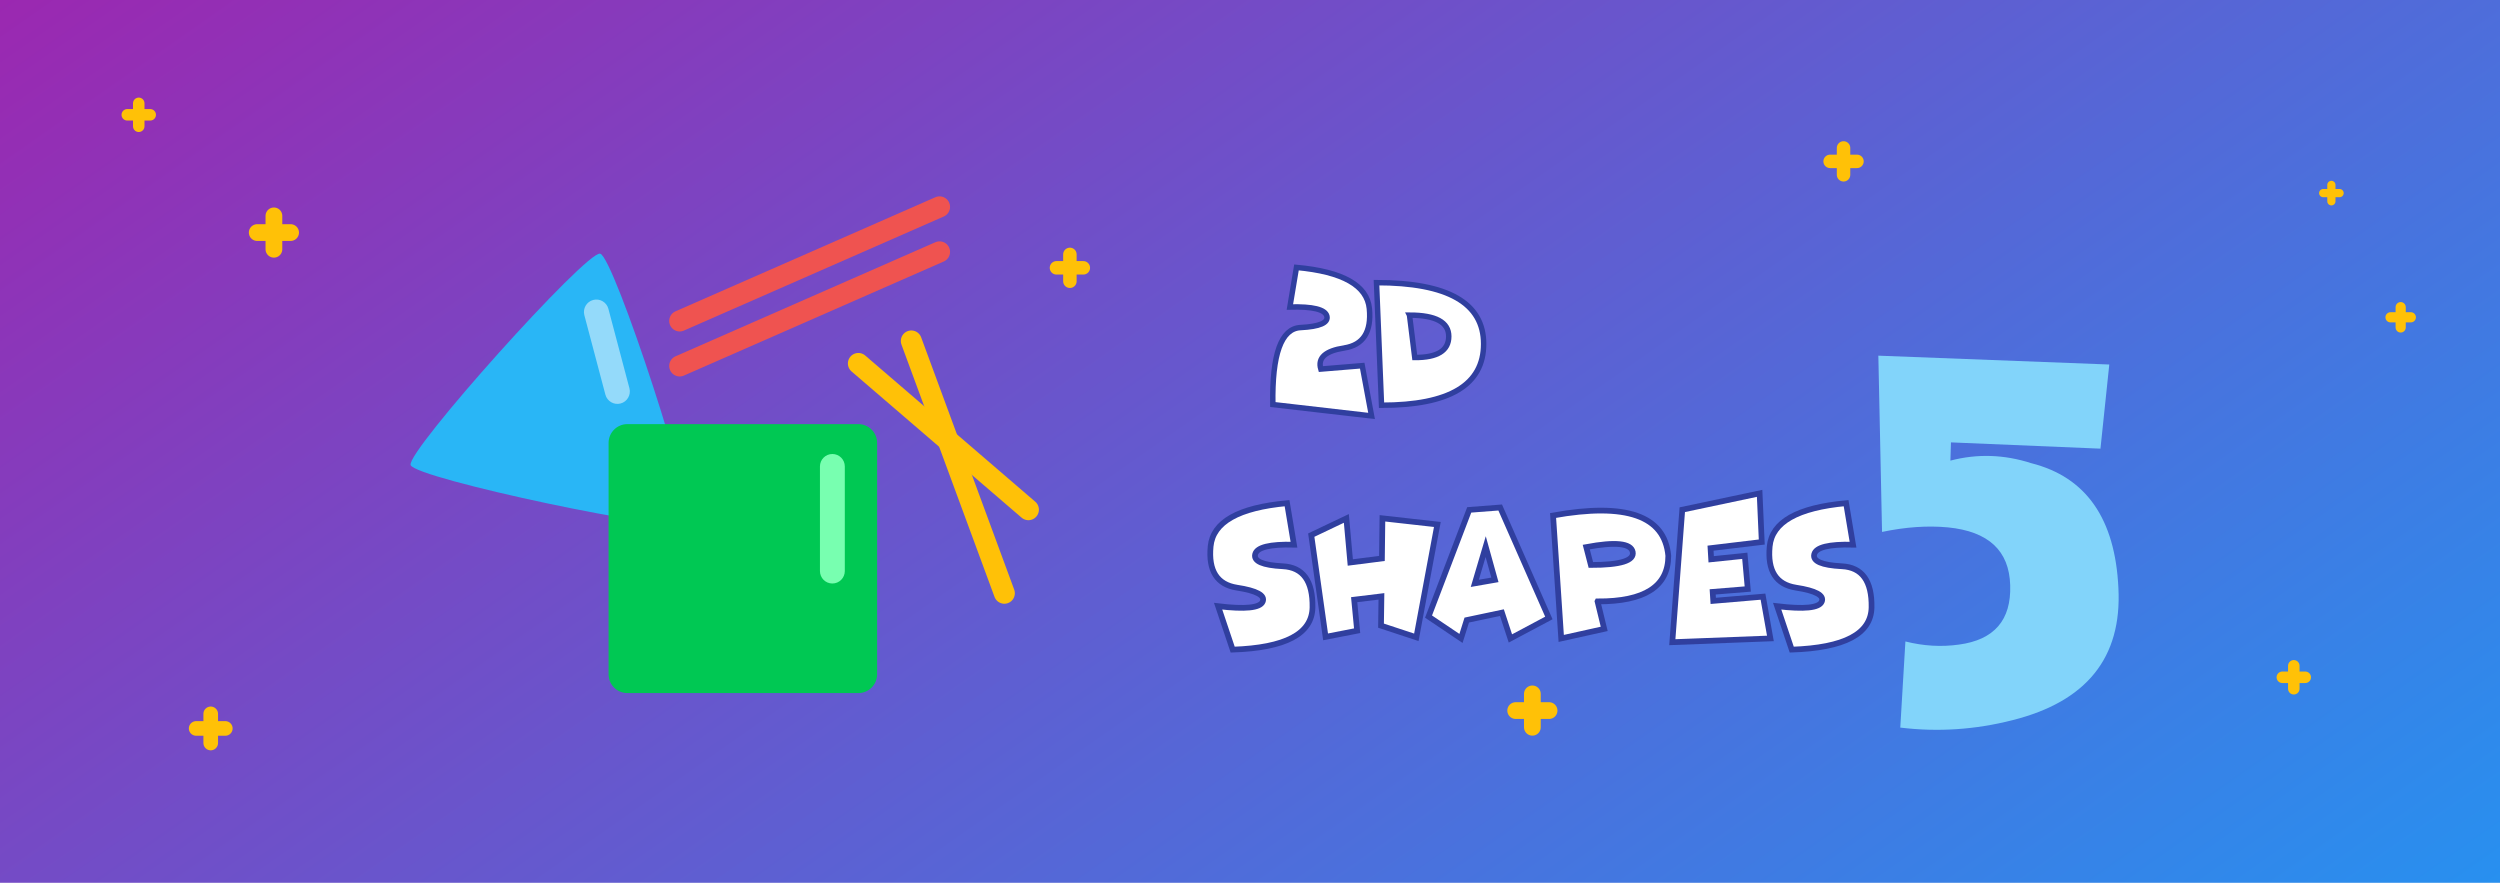
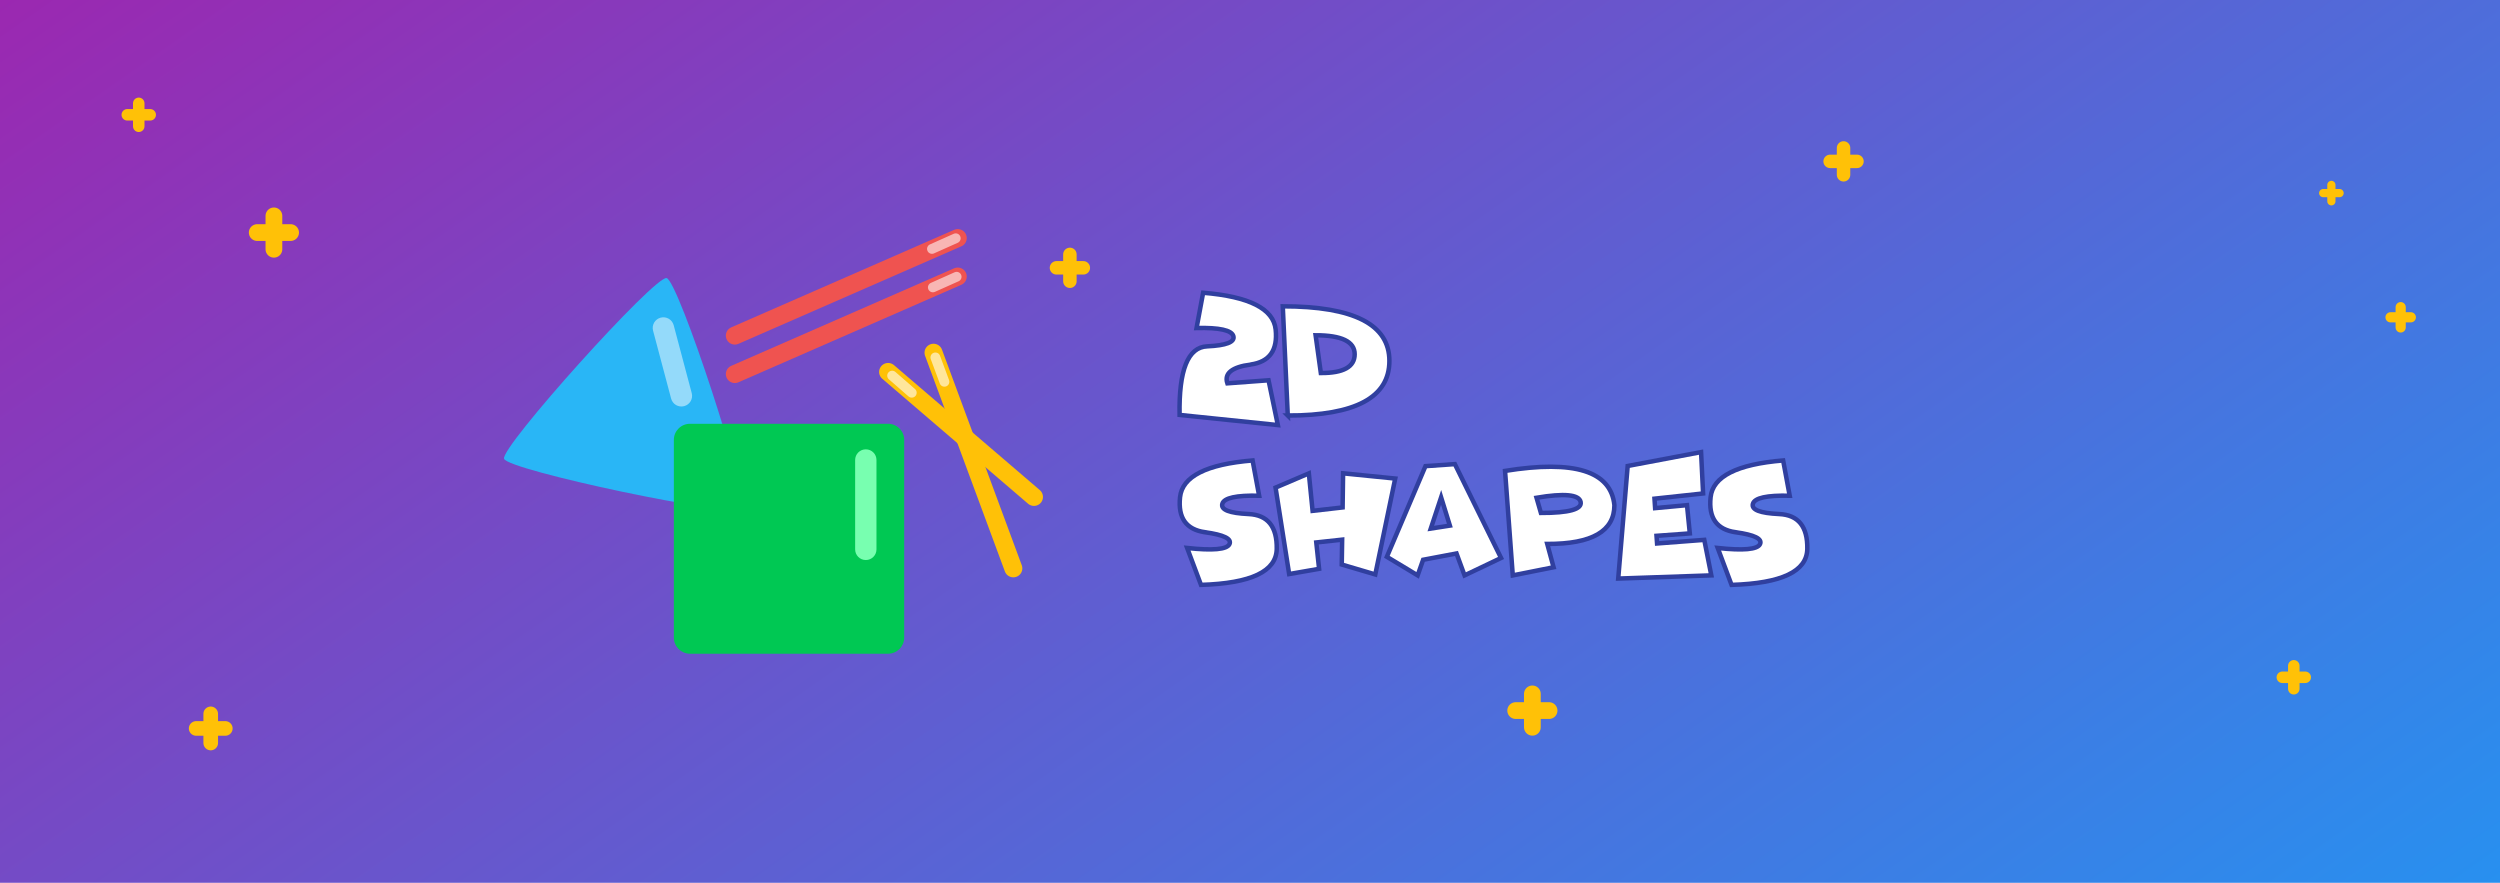
<svg xmlns="http://www.w3.org/2000/svg" width="187.325mm" height="66.146mm" version="1.1" viewBox="0 0 187.325 66.146">
  <defs>
    <linearGradient id="linearGradient70941" x1="80.037" x2="179.14" y1="-58.026" y2="83.426" gradientTransform="translate(-2.5476959e-4,2.6245117e-6)" gradientUnits="userSpaceOnUse">
      <stop stop-color="#9c27b0" offset="0" />
      <stop stop-color="#2196f3" offset="1" />
    </linearGradient>
  </defs>
  <polygon transform="matrix(3.496952,0,0,3.496952,110.3178,748.6757)" points="" fill="#f9eab0" />
  <polygon transform="matrix(1.744612,0,0,1.741696,118.5171,115.0701)" points="" fill="#f9eab0" />
  <rect y="-1.4210855e-14" width="187.325" height="66.146" fill="url(#linearGradient70941)" />
  <g fill="none" stroke="#ffc107" stroke-linecap="round" stroke-linejoin="round" stroke-width="2.646">
    <g transform="matrix(.4743171 0 0 .4743171 -6.308365 24.14394)">
      <path d="m56.571-16.801v5.275" />
      <path d="m59.209-14.163h-5.275" />
    </g>
    <g transform="matrix(.4743171 0 0 .4743171 87.98796 59.96158)">
      <path d="m56.571-16.801v5.275" />
      <path d="m59.209-14.163h-5.275" />
    </g>
    <g transform="matrix(.3814062 0 0 .3814062 116.5605 17.49344)">
      <path d="m56.571-16.801v5.275" />
      <path d="m59.209-14.163h-5.275" />
    </g>
    <g transform="matrix(.3814062 0 0 .3814062 58.5907 25.47027)">
      <path d="m56.571-16.801v5.275" />
      <path d="m59.209-14.163h-5.275" />
    </g>
    <g transform="matrix(.4141847 0 0 .4141847 -7.641333 60.4478)">
      <path d="m56.571-16.801v5.275" />
      <path d="m59.209-14.163h-5.275" />
    </g>
    <g transform="matrix(.3256596 0 0 .3256596 153.4508 55.36128)">
      <path d="m56.571-16.801v5.275" />
      <path d="m59.209-14.163h-5.275" />
    </g>
    <g transform="matrix(.2327486 0 0 .2327486 161.5237 17.76611)">
      <path d="m56.571-16.801v5.275" />
      <path d="m59.209-14.163h-5.275" />
    </g>
    <g transform="matrix(.2884952 0 0 .2884952 163.5622 27.86121)">
      <path d="m56.571-16.801v5.275" />
      <path d="m59.209-14.163h-5.275" />
    </g>
    <g transform="matrix(.3256596 0 0 .3256596 -8.026728 13.21471)">
      <path d="m56.571-16.801v5.275" />
      <path d="m59.209-14.163h-5.275" />
    </g>
  </g>
-   <g transform="translate(13.02762,75.04621)" fill="#f9eab0">
-     <g transform="translate(48.81712,74.29802)">
-       <polygon transform="matrix(3.496952,0,0,3.496952,113.2776,365.731)" points="" />
-       <polygon transform="matrix(3.496952,0,0,3.496952,342.5957,411.5249)" points="" />
-       <polygon transform="matrix(3.496952,0,0,3.496952,289.5312,373.1789)" points="" />
-       <polygon transform="matrix(3.496952,0,0,3.496952,300.0129,440.2054)" points="" />
-     </g>
-     <polygon transform="matrix(3.496952,0,0,3.496952,340.1384,508.9734)" points="" />
-     <polygon transform="matrix(3.496952,0,0,3.496952,148.5169,449.568)" points="" />
-     <polygon transform="matrix(3.496952,0,0,3.496952,377.835,495.3619)" points="" />
-     <polygon transform="matrix(3.496952,0,0,3.496952,324.7705,457.0159)" points="" />
-   </g>
-   <g transform="matrix(.4954823 0 0 .4962826 28.11432 11.40341)">
-     <g transform="translate(61.85825,101.9249)" fill="#f9eab0">
-       <polygon transform="matrix(3.496952,0,0,3.496952,113.2776,365.731)" points="" />
-       <polygon transform="matrix(3.496952,0,0,3.496952,342.5957,411.5249)" points="" />
-       <polygon transform="matrix(3.496952,0,0,3.496952,289.5312,373.1789)" points="" />
-       <polygon transform="matrix(3.496952,0,0,3.496952,300.0129,440.2054)" points="" />
-       <polygon transform="matrix(3.496952,0,0,3.496952,291.3213,434.6753)" points="" />
-       <polygon transform="matrix(3.496952,0,0,3.496952,307.3365,443.6025)" points="" />
-       <polygon transform="matrix(3.496952,0,0,3.496952,333.7918,451.094)" points="" />
-     </g>
-     <g transform="matrix(1.147566,0,0,1.147566,12.80194,-157.1748)" fill="#fff" stroke="#303f9f" stroke-width=".754">
-       <path d="m102.396 194.257q-3.918-0.616-3.462-5.425 0.456-4.808 10.072-5.69l0.912 5.461q-4.765-0.121-5.112 1.256t3.647 1.583q3.994 0.205 3.907 5.412-0.087 5.207-10.517 5.557l-1.921-5.714q5.34 0.64 5.872-0.592 0.532-1.244-3.397-1.848z" style="font-feature-settings:normal;font-variant-caps:normal;font-variant-ligatures:normal;font-variant-numeric:normal" />
-       <path d="m117.851 195.84 0.391 4.083-4.157 0.809-1.888-13.386 4.624-2.199 0.521 5.799 4.168-0.532 0.065-5.28 7.239 0.809-2.768 14.848-4.656-1.534 0.054-3.854z" style="font-feature-settings:normal;font-variant-caps:normal;font-variant-ligatures:normal;font-variant-numeric:normal" />
-       <path d="m132.688 198.522-0.76 2.416-4.276-2.875 5.362-14.038 4.081-0.314 6.414 14.534-5.069 2.694-1.118-3.395zm3.712-5.292-1.216-4.373-1.433 4.833z" style="font-feature-settings:normal;font-variant-caps:normal;font-variant-ligatures:normal;font-variant-numeric:normal" />
-       <path d="m149.923 196.069 0.879 3.612-5.665 1.256-1.074-16.177q14.457-2.597 15.184 5.304 0 6.041-9.323 6.004zm-1.487-7.152 0.608 2.356q5.861 0 5.513-1.716-0.347-1.716-6.121-0.64z" style="font-feature-settings:normal;font-variant-caps:normal;font-variant-ligatures:normal;font-variant-numeric:normal" />
-       <path d="m171.282 181.85 0.282 6.403-6.751 0.809 0.087 1.462 4.428-0.459 0.391 4.373-4.624 0.375 0.076 1.184 6.555-0.556 0.977 5.497-12.926 0.495 1.313-17.433z" style="font-feature-settings:normal;font-variant-caps:normal;font-variant-ligatures:normal;font-variant-numeric:normal" />
-       <path d="m176.069 194.257q-3.918-0.616-3.462-5.425 0.456-4.808 10.072-5.69l0.912 5.461q-4.765-0.121-5.112 1.256-0.347 1.377 3.647 1.583 3.994 0.205 3.907 5.412-0.087 5.207-10.517 5.557l-1.921-5.714q5.34 0.64 5.872-0.592 0.532-1.244-3.397-1.848z" style="font-feature-settings:normal;font-variant-caps:normal;font-variant-ligatures:normal;font-variant-numeric:normal" />
-     </g>
-     <rect x=".114" y=".114" width="264.355" height="87.084" ry="3.035" opacity="0" stroke-width=".228" />
-     <g transform="translate(0,-404.7588)" fill="#82d4fa" style="font-feature-settings:normal;font-variant-caps:normal;font-variant-ligatures:normal;font-variant-numeric:normal" aria-label="5">
-       <path d="m238.296 448.573 22.608 0.947 1.335-12.704-34.925-1.335 0.56 26.613q5.34-1.12 9.948-0.689 9.216 0.904 9.431 8.742 0.258 7.881-7.751 8.957-4.005 0.56-8.096-0.474l-0.775 13.005q8.527 1.034 16.967-1.12 16.838-4.22 16.02-19.938-0.732-15.718-13.177-18.862-6.158-1.981-12.23-0.388z" fill="#82d4fa" stroke-width=".265" style="font-feature-settings:normal;font-variant-caps:normal;font-variant-ligatures:normal;font-variant-numeric:normal" />
-     </g>
-     <g transform="matrix(1.094415,0,0,1.094415,66.49966,-181.7026)" fill="#fff" stroke="#303f9f" stroke-width=".754">
-       <path d="m73.136 193.037q-3.918 0.604-3.234 2.912l5.72-0.471 1.292 6.935-13.643-1.571q-0.174-10.414 3.82-10.619t3.647-1.583-5.112-1.256l0.912-5.461q9.616 0.882 10.072 5.69t-3.473 5.425z" style="font-feature-settings:normal;font-variant-caps:normal;font-variant-ligatures:normal;font-variant-numeric:normal" />
-       <path d="m78.291 200.938-0.695-16.914q14.804 0 14.804 8.457 0 8.457-14.109 8.457zm3.864-12.432 0.727 5.847q4.699 0.024 4.699-2.912 0-2.936-5.427-2.936z" style="font-feature-settings:normal;font-variant-caps:normal;font-variant-ligatures:normal;font-variant-numeric:normal" />
-     </g>
-     <g transform="matrix(.7994602 0 0 .7994602 107.1158 -11.44945)">
-       <g stroke-linecap="round" stroke-width="3.969">
-         <g transform="translate(-142.5222,-91.72222)" fill="#fff" stroke="#ef5350">
-           <path d="m66.132 137.917 49.159-21.545" />
-           <path d="m66.132 146.414 49.159-21.545" />
+   <g transform="matrix(.425 0 0 .4242424 37.43854 14.55209)">
+     <g transform="translate(13.38869,17.78451)" fill="#f9eab0">
+       <g transform="translate(-4.320987,-13.02188)">
+         <polygon transform="matrix(3.496952,0,0,3.496952,113.2776,365.731)" points="" />
+         <polygon transform="matrix(3.496952,0,0,3.496952,342.5957,411.5249)" points="" />
+         <polygon transform="matrix(3.496952,0,0,3.496952,289.5312,373.1789)" points="" />
+         <polygon transform="matrix(3.496952,0,0,3.496952,300.0129,440.2054)" points="" />
+       </g>
+       <polygon transform="matrix(3.496952,0,0,3.496952,287.0003,421.6535)" points="" />
+       <polygon transform="matrix(3.496952,0,0,3.496952,303.0155,430.5806)" points="" />
+       <polygon transform="matrix(3.496952,0,0,3.496952,329.4708,438.0721)" points="" />
+       <polygon transform="matrix(3.496952,0,0,3.496952,294.3196,398.1656)" points="" />
+       <g transform="translate(300.0781,58.64422)">
+         <polygon transform="matrix(3.496952,0,0,3.496952,454.538,116.9743)" points="" />
+         <polygon transform="matrix(9.106171,0,0,9.093079,1282.458,1088.958)" points="" />
+         <polygon transform="matrix(3.496952,0,0,3.496952,828.5701,-535.6805)" points="" />
+         <polygon transform="matrix(3.496952,0,0,3.496952,-1847.954,290.9635)" points="" />
+       </g>
+     </g>
+     <g transform="translate(-351.3829,59.50753)" letter-spacing="0px" word-spacing="0px">
+       <text x="-1222.398" y="-173.371" font-family="sans-serif" font-size="10.583px" stroke-width=".265" style="line-height:1.25" xml:space="preserve">
+         <tspan x="-1222.398" y="-164.007" stroke-width=".265" />
+       </text>
+       <text x="-2245.128" y="-126.308" font-family="'SC Gum Kids'" font-size="266.972px" stroke-width=".801" style="font-feature-settings:normal;font-variant-caps:normal;font-variant-ligatures:normal;font-variant-numeric:normal;line-height:1.25" xml:space="preserve">
+         <tspan x="-2245.128" y="114.676" font-family="'SC Gum Kids'" font-size="266.972px" stroke-width=".801" style="font-feature-settings:normal;font-variant-caps:normal;font-variant-ligatures:normal;font-variant-numeric:normal" />
+       </text>
+       <text x="912.074" y="386.359" font-family="sans-serif" font-size="10.583px" stroke-width=".265" style="line-height:1.25" xml:space="preserve">
+         <tspan x="912.074" y="395.723" stroke-width=".265" />
+       </text>
+     </g>
+     <polygon transform="matrix(3.496952,0,0,3.496952,-1531.356,401.9818)" points="" fill="#f9eab0" />
+     <g transform="translate(313.4668,76.42873)" letter-spacing="0px" word-spacing="0px">
+       <text x="-1884.117" y="-155.702" font-family="sans-serif" font-size="10.583px" stroke-width=".265" style="line-height:1.25" xml:space="preserve">
+         <tspan x="-1884.117" y="-146.339" stroke-width=".265" />
+       </text>
+       <text x="-2906.846" y="-108.64" font-family="'SC Gum Kids'" font-size="266.972px" stroke-width=".801" style="font-feature-settings:normal;font-variant-caps:normal;font-variant-ligatures:normal;font-variant-numeric:normal;line-height:1.25" xml:space="preserve">
+         <tspan x="-2906.846" y="132.344" font-family="'SC Gum Kids'" font-size="266.972px" stroke-width=".801" style="font-feature-settings:normal;font-variant-caps:normal;font-variant-ligatures:normal;font-variant-numeric:normal" />
+       </text>
+       <text x="250.356" y="404.027" font-family="sans-serif" font-size="10.583px" stroke-width=".265" style="line-height:1.25" xml:space="preserve">
+         <tspan x="250.356" y="413.391" stroke-width=".265" />
+       </text>
+     </g>
+     <polygon transform="matrix(3.496952,0,0,3.496952,-1682.041,373.2503)" points="" fill="#f9eab0" />
+     <g transform="translate(313.4668,76.42873)" letter-spacing="0px" word-spacing="0px">
+       <text x="-2034.801" y="-184.434" font-family="sans-serif" font-size="10.583px" stroke-width=".265" style="line-height:1.25" xml:space="preserve">
+         <tspan x="-2034.801" y="-175.07" stroke-width=".265" />
+       </text>
+       <text x="-3057.531" y="-137.371" font-family="'SC Gum Kids'" font-size="266.972px" stroke-width=".801" style="font-feature-settings:normal;font-variant-caps:normal;font-variant-ligatures:normal;font-variant-numeric:normal;line-height:1.25" xml:space="preserve">
+         <tspan x="-3057.531" y="103.613" font-family="'SC Gum Kids'" font-size="266.972px" stroke-width=".801" style="font-feature-settings:normal;font-variant-caps:normal;font-variant-ligatures:normal;font-variant-numeric:normal" />
+       </text>
+       <text x="99.671" y="375.296" font-family="sans-serif" font-size="10.583px" stroke-width=".265" style="line-height:1.25" xml:space="preserve">
+         <tspan x="99.671" y="384.66" stroke-width=".265" />
+       </text>
+     </g>
+     <polygon transform="matrix(3.496952,0,0,3.496952,-1681.796,427.4877)" points="" fill="#f9eab0" />
+     <g transform="translate(301.5685,-306.2805)" letter-spacing="0px" word-spacing="0px">
+       <text x="-2022.659" y="252.513" font-family="sans-serif" font-size="10.583px" stroke-width=".265" style="line-height:1.25" xml:space="preserve">
+         <tspan x="-2022.659" y="261.877" stroke-width=".265" />
+       </text>
+       <text x="-3045.389" y="299.575" font-family="'SC Gum Kids'" font-size="266.972px" stroke-width=".801" style="font-feature-settings:normal;font-variant-caps:normal;font-variant-ligatures:normal;font-variant-numeric:normal;line-height:1.25" xml:space="preserve">
+         <tspan x="-3045.389" y="540.559" font-family="'SC Gum Kids'" font-size="266.972px" stroke-width=".801" style="font-feature-settings:normal;font-variant-caps:normal;font-variant-ligatures:normal;font-variant-numeric:normal" />
+       </text>
+       <text x="111.814" y="812.242" font-family="sans-serif" font-size="10.583px" stroke-width=".265" style="line-height:1.25" xml:space="preserve">
+         <tspan x="111.814" y="821.606" stroke-width=".265" />
+       </text>
+     </g>
+     <polygon transform="matrix(3.496952,0,0,3.496952,-1832.946,375.4876)" points="" fill="#f9eab0" />
+     <g transform="translate(313.4668,76.42873)" letter-spacing="0px" word-spacing="0px">
+       <text x="-2185.707" y="-182.197" font-family="sans-serif" font-size="10.583px" stroke-width=".265" style="line-height:1.25" xml:space="preserve">
+         <tspan x="-2185.707" y="-172.833" stroke-width=".265" />
+       </text>
+       <text x="-3208.436" y="-135.134" font-family="'SC Gum Kids'" font-size="266.972px" stroke-width=".801" style="font-feature-settings:normal;font-variant-caps:normal;font-variant-ligatures:normal;font-variant-numeric:normal;line-height:1.25" xml:space="preserve">
+         <tspan x="-3208.436" y="105.85" font-family="'SC Gum Kids'" font-size="266.972px" stroke-width=".801" style="font-feature-settings:normal;font-variant-caps:normal;font-variant-ligatures:normal;font-variant-numeric:normal" />
+       </text>
+       <text x="-51.234" y="377.533" font-family="sans-serif" font-size="10.583px" stroke-width=".265" style="line-height:1.25" xml:space="preserve">
+         <tspan x="-51.234" y="386.897" stroke-width=".265" />
+       </text>
+     </g>
+     <polygon transform="matrix(3.496952,0,0,3.496952,-1828.081,438.7899)" points="" fill="#f9eab0" />
+     <g transform="translate(313.4668,76.42873)" letter-spacing="0px" word-spacing="0px">
+       <text x="-2180.842" y="-118.894" font-family="sans-serif" font-size="10.583px" stroke-width=".265" style="line-height:1.25" xml:space="preserve">
+         <tspan x="-2180.842" y="-109.531" stroke-width=".265" />
+       </text>
+       <text x="-3203.572" y="-71.832" font-family="'SC Gum Kids'" font-size="266.972px" stroke-width=".801" style="font-feature-settings:normal;font-variant-caps:normal;font-variant-ligatures:normal;font-variant-numeric:normal;line-height:1.25" xml:space="preserve">
+         <tspan x="-3203.572" y="169.152" font-family="'SC Gum Kids'" font-size="266.972px" stroke-width=".801" style="font-feature-settings:normal;font-variant-caps:normal;font-variant-ligatures:normal;font-variant-numeric:normal" />
+       </text>
+       <text x="-46.369" y="440.835" font-family="sans-serif" font-size="10.583px" stroke-width=".265" style="line-height:1.25" xml:space="preserve">
+         <tspan x="-46.369" y="450.199" stroke-width=".265" />
+       </text>
+     </g>
+     <polygon transform="matrix(3.496952,0,0,3.496952,-1534.487,1374.075)" points="" fill="#f9eab0" />
+     <g transform="translate(313.4668,76.42873)" letter-spacing="0px" word-spacing="0px">
+       <text x="-1887.248" y="816.39" font-family="sans-serif" font-size="10.583px" stroke-width=".265" style="line-height:1.25" xml:space="preserve">
+         <tspan x="-1887.248" y="825.754" stroke-width=".265" />
+       </text>
+       <text x="-2909.978" y="863.453" font-family="'SC Gum Kids'" font-size="266.972px" stroke-width=".801" style="font-feature-settings:normal;font-variant-caps:normal;font-variant-ligatures:normal;font-variant-numeric:normal;line-height:1.25" xml:space="preserve">
+         <tspan x="-2909.978" y="1104.437" font-family="'SC Gum Kids'" font-size="266.972px" stroke-width=".801" style="font-feature-settings:normal;font-variant-caps:normal;font-variant-ligatures:normal;font-variant-numeric:normal" />
+       </text>
+       <text x="247.225" y="1376.12" font-family="sans-serif" font-size="10.583px" stroke-width=".265" style="line-height:1.25" xml:space="preserve">
+         <tspan x="247.225" y="1385.484" stroke-width=".265" />
+       </text>
+     </g>
+     <polygon transform="matrix(3.496952,0,0,3.496952,-1531.356,1408.664)" points="" fill="#f9eab0" />
+     <g transform="translate(313.4668,76.42873)" letter-spacing="0px" word-spacing="0px">
+       <text x="-1884.117" y="850.98" font-family="sans-serif" font-size="10.583px" stroke-width=".265" style="line-height:1.25" xml:space="preserve">
+         <tspan x="-1884.117" y="860.344" stroke-width=".265" />
+       </text>
+       <text x="-2906.846" y="898.042" font-family="'SC Gum Kids'" font-size="266.972px" stroke-width=".801" style="font-feature-settings:normal;font-variant-caps:normal;font-variant-ligatures:normal;font-variant-numeric:normal;line-height:1.25" xml:space="preserve">
+         <tspan x="-2906.846" y="1139.027" font-family="'SC Gum Kids'" font-size="266.972px" stroke-width=".801" style="font-feature-settings:normal;font-variant-caps:normal;font-variant-ligatures:normal;font-variant-numeric:normal" />
+       </text>
+       <text x="250.356" y="1410.709" font-family="sans-serif" font-size="10.583px" stroke-width=".265" style="line-height:1.25" xml:space="preserve">
+         <tspan x="250.356" y="1420.073" stroke-width=".265" />
+       </text>
+     </g>
+     <polygon transform="matrix(3.496952,0,0,3.496952,-1682.041,1379.933)" points="" fill="#f9eab0" />
+     <g transform="translate(313.4668,76.42873)" letter-spacing="0px" word-spacing="0px">
+       <text x="-2034.801" y="822.248" font-family="sans-serif" font-size="10.583px" stroke-width=".265" style="line-height:1.25" xml:space="preserve">
+         <tspan x="-2034.801" y="831.612" stroke-width=".265" />
+       </text>
+       <text x="-3057.531" y="869.311" font-family="'SC Gum Kids'" font-size="266.972px" stroke-width=".801" style="font-feature-settings:normal;font-variant-caps:normal;font-variant-ligatures:normal;font-variant-numeric:normal;line-height:1.25" xml:space="preserve">
+         <tspan x="-3057.531" y="1110.295" font-family="'SC Gum Kids'" font-size="266.972px" stroke-width=".801" style="font-feature-settings:normal;font-variant-caps:normal;font-variant-ligatures:normal;font-variant-numeric:normal" />
+       </text>
+       <text x="99.671" y="1381.978" font-family="sans-serif" font-size="10.583px" stroke-width=".265" style="line-height:1.25" xml:space="preserve">
+         <tspan x="99.671" y="1391.342" stroke-width=".265" />
+       </text>
+     </g>
+     <polygon transform="matrix(3.496952,0,0,3.496952,-1681.796,1434.17)" points="" fill="#f9eab0" />
+     <g transform="translate(301.5685,700.4018)" letter-spacing="0px" word-spacing="0px">
+       <text x="-2022.659" y="252.513" font-family="sans-serif" font-size="10.583px" stroke-width=".265" style="line-height:1.25" xml:space="preserve">
+         <tspan x="-2022.659" y="261.877" stroke-width=".265" />
+       </text>
+       <text x="-3045.389" y="299.575" font-family="'SC Gum Kids'" font-size="266.972px" stroke-width=".801" style="font-feature-settings:normal;font-variant-caps:normal;font-variant-ligatures:normal;font-variant-numeric:normal;line-height:1.25" xml:space="preserve">
+         <tspan x="-3045.389" y="540.559" font-family="'SC Gum Kids'" font-size="266.972px" stroke-width=".801" style="font-feature-settings:normal;font-variant-caps:normal;font-variant-ligatures:normal;font-variant-numeric:normal" />
+       </text>
+       <text x="111.814" y="812.242" font-family="sans-serif" font-size="10.583px" stroke-width=".265" style="line-height:1.25" xml:space="preserve">
+         <tspan x="111.814" y="821.606" stroke-width=".265" />
+       </text>
+     </g>
+     <polygon transform="matrix(3.496952,0,0,3.496952,-1832.946,1382.17)" points="" fill="#f9eab0" />
+     <g transform="translate(313.4668,76.42873)" letter-spacing="0px" word-spacing="0px">
+       <text x="-2185.707" y="824.486" font-family="sans-serif" font-size="10.583px" stroke-width=".265" style="line-height:1.25" xml:space="preserve">
+         <tspan x="-2185.707" y="833.849" stroke-width=".265" />
+       </text>
+       <text x="-3208.436" y="871.548" font-family="'SC Gum Kids'" font-size="266.972px" stroke-width=".801" style="font-feature-settings:normal;font-variant-caps:normal;font-variant-ligatures:normal;font-variant-numeric:normal;line-height:1.25" xml:space="preserve">
+         <tspan x="-3208.436" y="1112.532" font-family="'SC Gum Kids'" font-size="266.972px" stroke-width=".801" style="font-feature-settings:normal;font-variant-caps:normal;font-variant-ligatures:normal;font-variant-numeric:normal" />
+       </text>
+       <text x="-51.234" y="1384.215" font-family="sans-serif" font-size="10.583px" stroke-width=".265" style="line-height:1.25" xml:space="preserve">
+         <tspan x="-51.234" y="1393.579" stroke-width=".265" />
+       </text>
+     </g>
+     <polygon transform="matrix(3.496952,0,0,3.496952,-1828.081,1445.472)" points="" fill="#f9eab0" />
+     <g transform="translate(946.7348,713.5594)" letter-spacing="0px" word-spacing="0px">
+       <text x="-2814.11" y="250.657" font-family="sans-serif" font-size="10.583px" stroke-width=".265" style="line-height:1.25" xml:space="preserve">
+         <tspan x="-2814.11" y="260.021" stroke-width=".265" />
+       </text>
+       <text x="-3836.84" y="297.72" font-family="'SC Gum Kids'" font-size="266.972px" stroke-width=".801" style="font-feature-settings:normal;font-variant-caps:normal;font-variant-ligatures:normal;font-variant-numeric:normal;line-height:1.25" xml:space="preserve">
+         <tspan x="-3836.84" y="538.704" font-family="'SC Gum Kids'" font-size="266.972px" stroke-width=".801" style="font-feature-settings:normal;font-variant-caps:normal;font-variant-ligatures:normal;font-variant-numeric:normal" />
+       </text>
+       <text x="-679.637" y="810.387" font-family="sans-serif" font-size="10.583px" stroke-width=".265" style="line-height:1.25" xml:space="preserve">
+         <tspan x="-679.637" y="819.751" stroke-width=".265" />
+       </text>
+     </g>
+     <g fill="#f9eab0">
+       <polygon transform="matrix(3.496952,0,0,3.496952,941.7656,576.8695)" points="" />
+       <polygon transform="matrix(3.496952,0,0,3.496952,171.3544,395.6499)" points="" />
+       <g transform="translate(66.06062,217.3222)">
+         <polygon transform="matrix(3.496952,0,0,3.496952,113.2776,365.731)" points="" />
+         <polygon transform="matrix(3.496952,0,0,3.496952,342.5957,411.5249)" points="" />
+         <polygon transform="matrix(3.496952,0,0,3.496952,289.5312,373.1789)" points="" />
+         <polygon transform="matrix(3.496952,0,0,3.496952,300.0129,440.2054)" points="" />
+         <polygon transform="matrix(3.496952,0,0,3.496952,291.3213,434.6753)" points="" />
+         <polygon transform="matrix(3.496952,0,0,3.496952,307.3365,443.6025)" points="" />
+         <polygon transform="matrix(3.496952,0,0,3.496952,333.7918,451.094)" points="" />
+       </g>
+     </g>
+     <g fill="#f9eab0">
+       <g transform="translate(333.3693,-204.5522)">
+         <polygon transform="matrix(3.496952,0,0,3.496952,113.2776,365.731)" points="" />
+         <polygon transform="matrix(3.496952,0,0,3.496952,342.5957,411.5249)" points="" />
+         <polygon transform="matrix(3.496952,0,0,3.496952,289.5312,373.1789)" points="" />
+         <polygon transform="matrix(3.496952,0,0,3.496952,300.0129,440.2054)" points="" />
+       </g>
+       <polygon transform="matrix(3.496952,0,0,3.496952,624.6906,230.1232)" points="" />
+       <polygon transform="matrix(3.496952,0,0,3.496952,640.7057,239.0503)" points="" />
+       <polygon transform="matrix(3.496952,0,0,3.496952,667.161,246.5418)" points="" />
+       <polygon transform="matrix(3.496952,0,0,3.496952,632.0098,206.6353)" points="" />
+       <g transform="translate(637.7683,-132.8861)">
+         <polygon transform="matrix(3.496952,0,0,3.496952,454.538,116.9743)" points="" />
+         <polygon transform="matrix(9.106171,0,0,9.093079,1282.458,1088.958)" points="" />
+         <polygon transform="matrix(3.496952,0,0,3.496952,828.5701,-535.6805)" points="" />
+         <polygon transform="matrix(3.496952,0,0,3.496952,-1847.954,290.9635)" points="" />
+       </g>
+     </g>
+     <g letter-spacing="0px" word-spacing="0px">
+       <text x="-1249.48" y="-323.178" font-family="sans-serif" font-size="10.583px" stroke-width=".265" style="line-height:1.25" xml:space="preserve">
+         <tspan x="-1249.48" y="-313.814" stroke-width=".265" />
+       </text>
+       <text x="-2272.209" y="-276.115" font-family="'SC Gum Kids'" font-size="266.972px" stroke-width=".801" style="font-feature-settings:normal;font-variant-caps:normal;font-variant-ligatures:normal;font-variant-numeric:normal;line-height:1.25" xml:space="preserve">
+         <tspan x="-2272.209" y="-35.131" font-family="'SC Gum Kids'" font-size="266.972px" stroke-width=".801" style="font-feature-settings:normal;font-variant-caps:normal;font-variant-ligatures:normal;font-variant-numeric:normal" />
+       </text>
+       <text x="884.993" y="236.552" font-family="sans-serif" font-size="10.583px" stroke-width=".265" style="line-height:1.25" xml:space="preserve">
+         <tspan x="884.993" y="245.915" stroke-width=".265" />
+       </text>
+     </g>
+     <polygon transform="matrix(3.496952,0,0,3.496952,-1207.054,192.667)" points="" fill="#f9eab0" />
+     <g letter-spacing="0px" word-spacing="0px">
+       <text x="-1246.348" y="-288.588" font-family="sans-serif" font-size="10.583px" stroke-width=".265" style="line-height:1.25" xml:space="preserve">
+         <tspan x="-1246.348" y="-279.225" stroke-width=".265" />
+       </text>
+       <text x="-2269.078" y="-241.526" font-family="'SC Gum Kids'" font-size="266.972px" stroke-width=".801" style="font-feature-settings:normal;font-variant-caps:normal;font-variant-ligatures:normal;font-variant-numeric:normal;line-height:1.25" xml:space="preserve">
+         <tspan x="-2269.078" y="-0.542" font-family="'SC Gum Kids'" font-size="266.972px" stroke-width=".801" style="font-feature-settings:normal;font-variant-caps:normal;font-variant-ligatures:normal;font-variant-numeric:normal" />
+       </text>
+       <text x="888.124" y="271.141" font-family="sans-serif" font-size="10.583px" stroke-width=".265" style="line-height:1.25" xml:space="preserve">
+         <tspan x="888.124" y="280.505" stroke-width=".265" />
+       </text>
+     </g>
+     <polygon transform="matrix(3.496952,0,0,3.496952,-1357.739,163.9355)" points="" fill="#f9eab0" />
+     <g letter-spacing="0px" word-spacing="0px">
+       <text x="-1397.033" y="-317.32" font-family="sans-serif" font-size="10.583px" stroke-width=".265" style="line-height:1.25" xml:space="preserve">
+         <tspan x="-1397.033" y="-307.956" stroke-width=".265" />
+       </text>
+       <text x="-2419.763" y="-270.257" font-family="'SC Gum Kids'" font-size="266.972px" stroke-width=".801" style="font-feature-settings:normal;font-variant-caps:normal;font-variant-ligatures:normal;font-variant-numeric:normal;line-height:1.25" xml:space="preserve">
+         <tspan x="-2419.763" y="-29.273" font-family="'SC Gum Kids'" font-size="266.972px" stroke-width=".801" style="font-feature-settings:normal;font-variant-caps:normal;font-variant-ligatures:normal;font-variant-numeric:normal" />
+       </text>
+       <text x="737.44" y="242.41" font-family="sans-serif" font-size="10.583px" stroke-width=".265" style="line-height:1.25" xml:space="preserve">
+         <tspan x="737.44" y="251.773" stroke-width=".265" />
+       </text>
+     </g>
+     <polygon transform="matrix(3.496952,0,0,3.496952,-1357.495,218.1729)" points="" fill="#f9eab0" />
+     <g letter-spacing="0px" word-spacing="0px">
+       <text x="-1396.789" y="-263.082" font-family="sans-serif" font-size="10.583px" stroke-width=".265" style="line-height:1.25" xml:space="preserve">
+         <tspan x="-1396.789" y="-253.719" stroke-width=".265" />
+       </text>
+       <text x="-2419.519" y="-216.02" font-family="'SC Gum Kids'" font-size="266.972px" stroke-width=".801" style="font-feature-settings:normal;font-variant-caps:normal;font-variant-ligatures:normal;font-variant-numeric:normal;line-height:1.25" xml:space="preserve">
+         <tspan x="-2419.519" y="24.964" font-family="'SC Gum Kids'" font-size="266.972px" stroke-width=".801" style="font-feature-settings:normal;font-variant-caps:normal;font-variant-ligatures:normal;font-variant-numeric:normal" />
+       </text>
+       <text x="737.684" y="296.647" font-family="sans-serif" font-size="10.583px" stroke-width=".265" style="line-height:1.25" xml:space="preserve">
+         <tspan x="737.684" y="306.011" stroke-width=".265" />
+       </text>
+     </g>
+     <polygon transform="matrix(3.496952,0,0,3.496952,-1508.644,166.1728)" points="" fill="#f9eab0" />
+     <g letter-spacing="0px" word-spacing="0px">
+       <text x="-1547.938" y="-315.083" font-family="sans-serif" font-size="10.583px" stroke-width=".265" style="line-height:1.25" xml:space="preserve">
+         <tspan x="-1547.938" y="-305.719" stroke-width=".265" />
+       </text>
+       <text x="-2570.668" y="-268.02" font-family="'SC Gum Kids'" font-size="266.972px" stroke-width=".801" style="font-feature-settings:normal;font-variant-caps:normal;font-variant-ligatures:normal;font-variant-numeric:normal;line-height:1.25" xml:space="preserve">
+         <tspan x="-2570.668" y="-27.036" font-family="'SC Gum Kids'" font-size="266.972px" stroke-width=".801" style="font-feature-settings:normal;font-variant-caps:normal;font-variant-ligatures:normal;font-variant-numeric:normal" />
+       </text>
+       <text x="586.534" y="244.647" font-family="sans-serif" font-size="10.583px" stroke-width=".265" style="line-height:1.25" xml:space="preserve">
+         <tspan x="586.534" y="254.011" stroke-width=".265" />
+       </text>
+     </g>
+     <polygon transform="matrix(3.496952,0,0,3.496952,-1503.779,229.4751)" points="" fill="#f9eab0" />
+     <g letter-spacing="0px" word-spacing="0px">
+       <text x="-1543.073" y="-251.78" font-family="sans-serif" font-size="10.583px" stroke-width=".265" style="line-height:1.25" xml:space="preserve">
+         <tspan x="-1543.073" y="-242.417" stroke-width=".265" />
+       </text>
+       <text x="-2565.803" y="-204.718" font-family="'SC Gum Kids'" font-size="266.972px" stroke-width=".801" style="font-feature-settings:normal;font-variant-caps:normal;font-variant-ligatures:normal;font-variant-numeric:normal;line-height:1.25" xml:space="preserve">
+         <tspan x="-2565.803" y="36.266" font-family="'SC Gum Kids'" font-size="266.972px" stroke-width=".801" style="font-feature-settings:normal;font-variant-caps:normal;font-variant-ligatures:normal;font-variant-numeric:normal" />
+       </text>
+       <text x="591.399" y="307.949" font-family="sans-serif" font-size="10.583px" stroke-width=".265" style="line-height:1.25" xml:space="preserve">
+         <tspan x="591.399" y="317.313" stroke-width=".265" />
+       </text>
+     </g>
+     <polygon transform="matrix(3.496952,0,0,3.496952,-1210.186,1164.76)" points="" fill="#f9eab0" />
+     <g letter-spacing="0px" word-spacing="0px">
+       <text x="-1249.479" y="683.504" font-family="sans-serif" font-size="10.583px" stroke-width=".265" style="line-height:1.25" xml:space="preserve">
+         <tspan x="-1249.479" y="692.868" stroke-width=".265" />
+       </text>
+       <text x="-2272.209" y="730.567" font-family="'SC Gum Kids'" font-size="266.972px" stroke-width=".801" style="font-feature-settings:normal;font-variant-caps:normal;font-variant-ligatures:normal;font-variant-numeric:normal;line-height:1.25" xml:space="preserve">
+         <tspan x="-2272.209" y="971.551" font-family="'SC Gum Kids'" font-size="266.972px" stroke-width=".801" style="font-feature-settings:normal;font-variant-caps:normal;font-variant-ligatures:normal;font-variant-numeric:normal" />
+       </text>
+       <text x="884.993" y="1243.234" font-family="sans-serif" font-size="10.583px" stroke-width=".265" style="line-height:1.25" xml:space="preserve">
+         <tspan x="884.993" y="1252.598" stroke-width=".265" />
+       </text>
+     </g>
+     <polygon transform="matrix(3.496952,0,0,3.496952,-1207.054,1199.349)" points="" fill="#f9eab0" />
+     <g letter-spacing="0px" word-spacing="0px">
+       <text x="-1246.348" y="718.094" font-family="sans-serif" font-size="10.583px" stroke-width=".265" style="line-height:1.25" xml:space="preserve">
+         <tspan x="-1246.348" y="727.458" stroke-width=".265" />
+       </text>
+       <text x="-2269.078" y="765.156" font-family="'SC Gum Kids'" font-size="266.972px" stroke-width=".801" style="font-feature-settings:normal;font-variant-caps:normal;font-variant-ligatures:normal;font-variant-numeric:normal;line-height:1.25" xml:space="preserve">
+         <tspan x="-2269.078" y="1006.141" font-family="'SC Gum Kids'" font-size="266.972px" stroke-width=".801" style="font-feature-settings:normal;font-variant-caps:normal;font-variant-ligatures:normal;font-variant-numeric:normal" />
+       </text>
+       <text x="888.124" y="1277.823" font-family="sans-serif" font-size="10.583px" stroke-width=".265" style="line-height:1.25" xml:space="preserve">
+         <tspan x="888.124" y="1287.187" stroke-width=".265" />
+       </text>
+     </g>
+     <polygon transform="matrix(3.496952,0,0,3.496952,-1357.739,1170.618)" points="" fill="#f9eab0" />
+     <g letter-spacing="0px" word-spacing="0px">
+       <text x="-1397.033" y="689.362" font-family="sans-serif" font-size="10.583px" stroke-width=".265" style="line-height:1.25" xml:space="preserve">
+         <tspan x="-1397.033" y="698.726" stroke-width=".265" />
+       </text>
+       <text x="-2419.763" y="736.425" font-family="'SC Gum Kids'" font-size="266.972px" stroke-width=".801" style="font-feature-settings:normal;font-variant-caps:normal;font-variant-ligatures:normal;font-variant-numeric:normal;line-height:1.25" xml:space="preserve">
+         <tspan x="-2419.763" y="977.409" font-family="'SC Gum Kids'" font-size="266.972px" stroke-width=".801" style="font-feature-settings:normal;font-variant-caps:normal;font-variant-ligatures:normal;font-variant-numeric:normal" />
+       </text>
+       <text x="737.44" y="1249.092" font-family="sans-serif" font-size="10.583px" stroke-width=".265" style="line-height:1.25" xml:space="preserve">
+         <tspan x="737.44" y="1258.456" stroke-width=".265" />
+       </text>
+     </g>
+     <polygon transform="matrix(3.496952,0,0,3.496952,-1357.495,1224.855)" points="" fill="#f9eab0" />
+     <g letter-spacing="0px" word-spacing="0px">
+       <text x="-1396.789" y="743.6" font-family="sans-serif" font-size="10.583px" stroke-width=".265" style="line-height:1.25" xml:space="preserve">
+         <tspan x="-1396.789" y="752.964" stroke-width=".265" />
+       </text>
+       <text x="-2419.519" y="790.662" font-family="'SC Gum Kids'" font-size="266.972px" stroke-width=".801" style="font-feature-settings:normal;font-variant-caps:normal;font-variant-ligatures:normal;font-variant-numeric:normal;line-height:1.25" xml:space="preserve">
+         <tspan x="-2419.519" y="1031.647" font-family="'SC Gum Kids'" font-size="266.972px" stroke-width=".801" style="font-feature-settings:normal;font-variant-caps:normal;font-variant-ligatures:normal;font-variant-numeric:normal" />
+       </text>
+       <text x="737.684" y="1303.33" font-family="sans-serif" font-size="10.583px" stroke-width=".265" style="line-height:1.25" xml:space="preserve">
+         <tspan x="737.684" y="1312.693" stroke-width=".265" />
+       </text>
+     </g>
+     <polygon transform="matrix(3.496952,0,0,3.496952,-1508.644,1172.855)" points="" fill="#f9eab0" />
+     <g letter-spacing="0px" word-spacing="0px">
+       <text x="-1547.938" y="691.6" font-family="sans-serif" font-size="10.583px" stroke-width=".265" style="line-height:1.25" xml:space="preserve">
+         <tspan x="-1547.938" y="700.963" stroke-width=".265" />
+       </text>
+       <text x="-2570.668" y="738.662" font-family="'SC Gum Kids'" font-size="266.972px" stroke-width=".801" style="font-feature-settings:normal;font-variant-caps:normal;font-variant-ligatures:normal;font-variant-numeric:normal;line-height:1.25" xml:space="preserve">
+         <tspan x="-2570.668" y="979.646" font-family="'SC Gum Kids'" font-size="266.972px" stroke-width=".801" style="font-feature-settings:normal;font-variant-caps:normal;font-variant-ligatures:normal;font-variant-numeric:normal" />
+       </text>
+       <text x="586.534" y="1251.329" font-family="sans-serif" font-size="10.583px" stroke-width=".265" style="line-height:1.25" xml:space="preserve">
+         <tspan x="586.534" y="1260.693" stroke-width=".265" />
+       </text>
+     </g>
+     <polygon transform="matrix(3.496952,0,0,3.496952,-1503.779,1236.158)" points="" fill="#f9eab0" />
+     <g letter-spacing="0px" word-spacing="0px">
+       <text x="-1543.073" y="754.902" font-family="sans-serif" font-size="10.583px" stroke-width=".265" style="line-height:1.25" xml:space="preserve">
+         <tspan x="-1543.073" y="764.266" stroke-width=".265" />
+       </text>
+       <text x="-2565.803" y="801.965" font-family="'SC Gum Kids'" font-size="266.972px" stroke-width=".801" style="font-feature-settings:normal;font-variant-caps:normal;font-variant-ligatures:normal;font-variant-numeric:normal;line-height:1.25" xml:space="preserve">
+         <tspan x="-2565.803" y="1042.948" font-family="'SC Gum Kids'" font-size="266.972px" stroke-width=".801" style="font-feature-settings:normal;font-variant-caps:normal;font-variant-ligatures:normal;font-variant-numeric:normal" />
+       </text>
+       <text x="591.399" y="1314.632" font-family="sans-serif" font-size="10.583px" stroke-width=".265" style="line-height:1.25" xml:space="preserve">
+         <tspan x="591.399" y="1323.995" stroke-width=".265" />
+       </text>
+     </g>
+     <polygon transform="matrix(3.496952,0,0,3.496952,1266.067,367.5547)" points="" fill="#f9eab0" />
+     <polygon transform="matrix(3.496952,0,0,3.496952,495.656,186.3351)" points="" fill="#f9eab0" />
+     <g transform="translate(-7.525926,-106.3451)">
+       <rect x="7.526" y="106.345" width="264.583" height="87.312" opacity="0" stroke-width="6.813" />
+       <g fill="#fff" stroke="#303f9f" stroke-width=".794" style="font-feature-settings:normal;font-variant-caps:normal;font-variant-ligatures:normal;font-variant-numeric:normal" aria-label="2d">
+         <path d="m139.932 136.426q-4.975 0.689-4.107 3.321l7.262-0.537 1.64 7.91-17.322-1.791q-0.22-11.879 4.851-12.113 5.071-0.234 4.63-1.805-0.441-1.571-6.491-1.433l1.158-6.229q12.209 1.006 12.788 6.491 0.579 5.485-4.41 6.187z" style="font-feature-settings:normal;font-variant-caps:normal;font-variant-ligatures:normal;font-variant-numeric:normal" />
+         <path d="m146.478 145.438-0.882-19.293q18.796 0 18.796 9.646t-17.915 9.646zm4.906-14.18 0.923 6.67q5.967 0.028 5.967-3.321 0-3.349-6.89-3.349z" style="font-feature-settings:normal;font-variant-caps:normal;font-variant-ligatures:normal;font-variant-numeric:normal" />
+       </g>
+       <g fill="#fff" stroke="#303f9f" stroke-width=".794" style="font-feature-settings:normal;font-variant-caps:normal;font-variant-ligatures:normal;font-variant-numeric:normal" aria-label="shapes">
+         <path d="m131.88 166.046q-4.975-0.703-4.396-6.187 0.579-5.485 12.788-6.491l1.158 6.229q-6.05-0.138-6.491 1.433-0.441 1.571 4.63 1.805 5.071 0.234 4.961 6.174-0.11 5.939-13.353 6.339l-2.439-6.518q6.78 0.73 7.455-0.675 0.675-1.419-4.313-2.108z" style="font-feature-settings:normal;font-variant-caps:normal;font-variant-ligatures:normal;font-variant-numeric:normal" />
+         <path d="m151.503 167.852 0.496 4.658-5.278 0.923-2.398-15.269 5.87-2.508 0.661 6.615 5.292-0.606 0.083-6.022 9.192 0.923-3.514 16.936-5.912-1.75 0.069-4.396z" style="font-feature-settings:normal;font-variant-caps:normal;font-variant-ligatures:normal;font-variant-numeric:normal" />
+         <path d="m170.341 170.911-0.965 2.756-5.429-3.28 6.808-16.013 5.181-0.358 8.144 16.578-6.435 3.073-1.419-3.872zm4.713-6.036-1.543-4.989-1.819 5.512z" style="font-feature-settings:normal;font-variant-caps:normal;font-variant-ligatures:normal;font-variant-numeric:normal" />
+         <path d="m192.224 168.113 1.116 4.12-7.193 1.433-1.364-18.452q18.355-2.963 19.279 6.05 0 6.89-11.837 6.849zm-1.888-8.158 0.772 2.687q7.441 0 7-1.957-0.441-1.957-7.772-0.73z" style="font-feature-settings:normal;font-variant-caps:normal;font-variant-ligatures:normal;font-variant-numeric:normal" />
+         <path d="m219.344 151.894 0.358 7.304-8.571 0.923 0.11 1.667 5.622-0.524 0.496 4.989-5.87 0.427 0.097 1.35 8.323-0.634 1.24 6.27-16.412 0.565 1.667-19.885z" style="font-feature-settings:normal;font-variant-caps:normal;font-variant-ligatures:normal;font-variant-numeric:normal" />
+         <path d="m225.421 166.046q-4.975-0.703-4.396-6.187 0.579-5.485 12.788-6.491l1.158 6.229q-6.05-0.138-6.491 1.433-0.441 1.571 4.63 1.805 5.071 0.234 4.961 6.174-0.11 5.939-13.353 6.339l-2.439-6.518q6.78 0.73 7.455-0.675 0.675-1.419-4.313-2.108z" style="font-feature-settings:normal;font-variant-caps:normal;font-variant-ligatures:normal;font-variant-numeric:normal" />
+       </g>
+       <g transform="translate(-8.781343,-115.906)">
+         <g transform="matrix(.7994602 0 0 .7994602 118.8441 210.2928)">
+           <path d="m-74.789 84.49c-1.792 1.996-51.663-8.534-52.496-11.084-0.832-2.55 33.222-40.475 35.847-39.921s18.441 49.009 16.649 51.005z" fill="#29b6f6" />
+           <rect x="-89.841" y="65.675" width="50.8" height="50.8" ry="3.559" fill="#00c853" />
+           <rect x="-49.859" y="71.32" width="4.704" height="24.459" ry="2.352" fill="#78ffb0" />
+           <rect transform="rotate(-14.85429)" x="-102.831" y="17.04" width="4.704" height="20.226" ry="2.352" fill="#94dafa" />
        </g>
-         <path d="m-42.589 54.223 32.166 27.614" fill="none" stroke="#ffc107" />
-         <path d="m-32.575 49.975 17.6 47.641" fill="none" stroke="#ffc107" />
-       </g>
-       <path d="m-74.789 84.49c-1.792 1.996-51.663-8.534-52.496-11.084-0.832-2.55 33.222-40.475 35.847-39.921s18.441 49.009 16.649 51.005z" fill="#29b6f6" />
-       <rect x="-89.841" y="65.675" width="50.8" height="50.8" ry="3.559" fill="#00c853" />
-       <rect x="-49.859" y="71.32" width="4.704" height="24.459" ry="2.352" fill="#78ffb0" />
-       <rect transform="rotate(-14.85429)" x="-102.831" y="17.04" width="4.704" height="20.226" ry="2.352" fill="#94dafa" />
+         <g transform="matrix(.7994602 0 0 .7994602 118.8441 210.2928)" stroke-linecap="round" stroke-width="3.969">
+           <g transform="translate(-142.5222,-91.72222)" fill="#fff" stroke="#ef5350">
+             <path d="m66.132 137.917 49.159-21.545" />
+             <path d="m66.132 146.414 49.159-21.545" />
+           </g>
+           <path d="m-42.589 54.223 32.166 27.614" fill="none" stroke="#ffc107" />
+           <path d="m-32.575 49.975 17.6 47.641" fill="none" stroke="#ffc107" />
+         </g>
+         <rect transform="rotate(65.87758)" x="248.605" y="4.874" width="1.739" height="6.323" ry=".869" fill="#f8b6b4" />
+         <rect transform="rotate(65.87758)" x="254.873" y="7.508" width="1.739" height="6.323" ry=".869" fill="#f8b6b4" />
+         <rect transform="rotate(159.6876)" x="-1.05" y="-273.249" width="1.739" height="6.323" ry=".869" fill="#ffe69b" />
+         <rect transform="rotate(131.1312)" x="134.421" y="-237.133" width="1.739" height="6.323" ry=".869" fill="#ffe69b" />
+       </g>
    </g>
  </g>
</svg>
